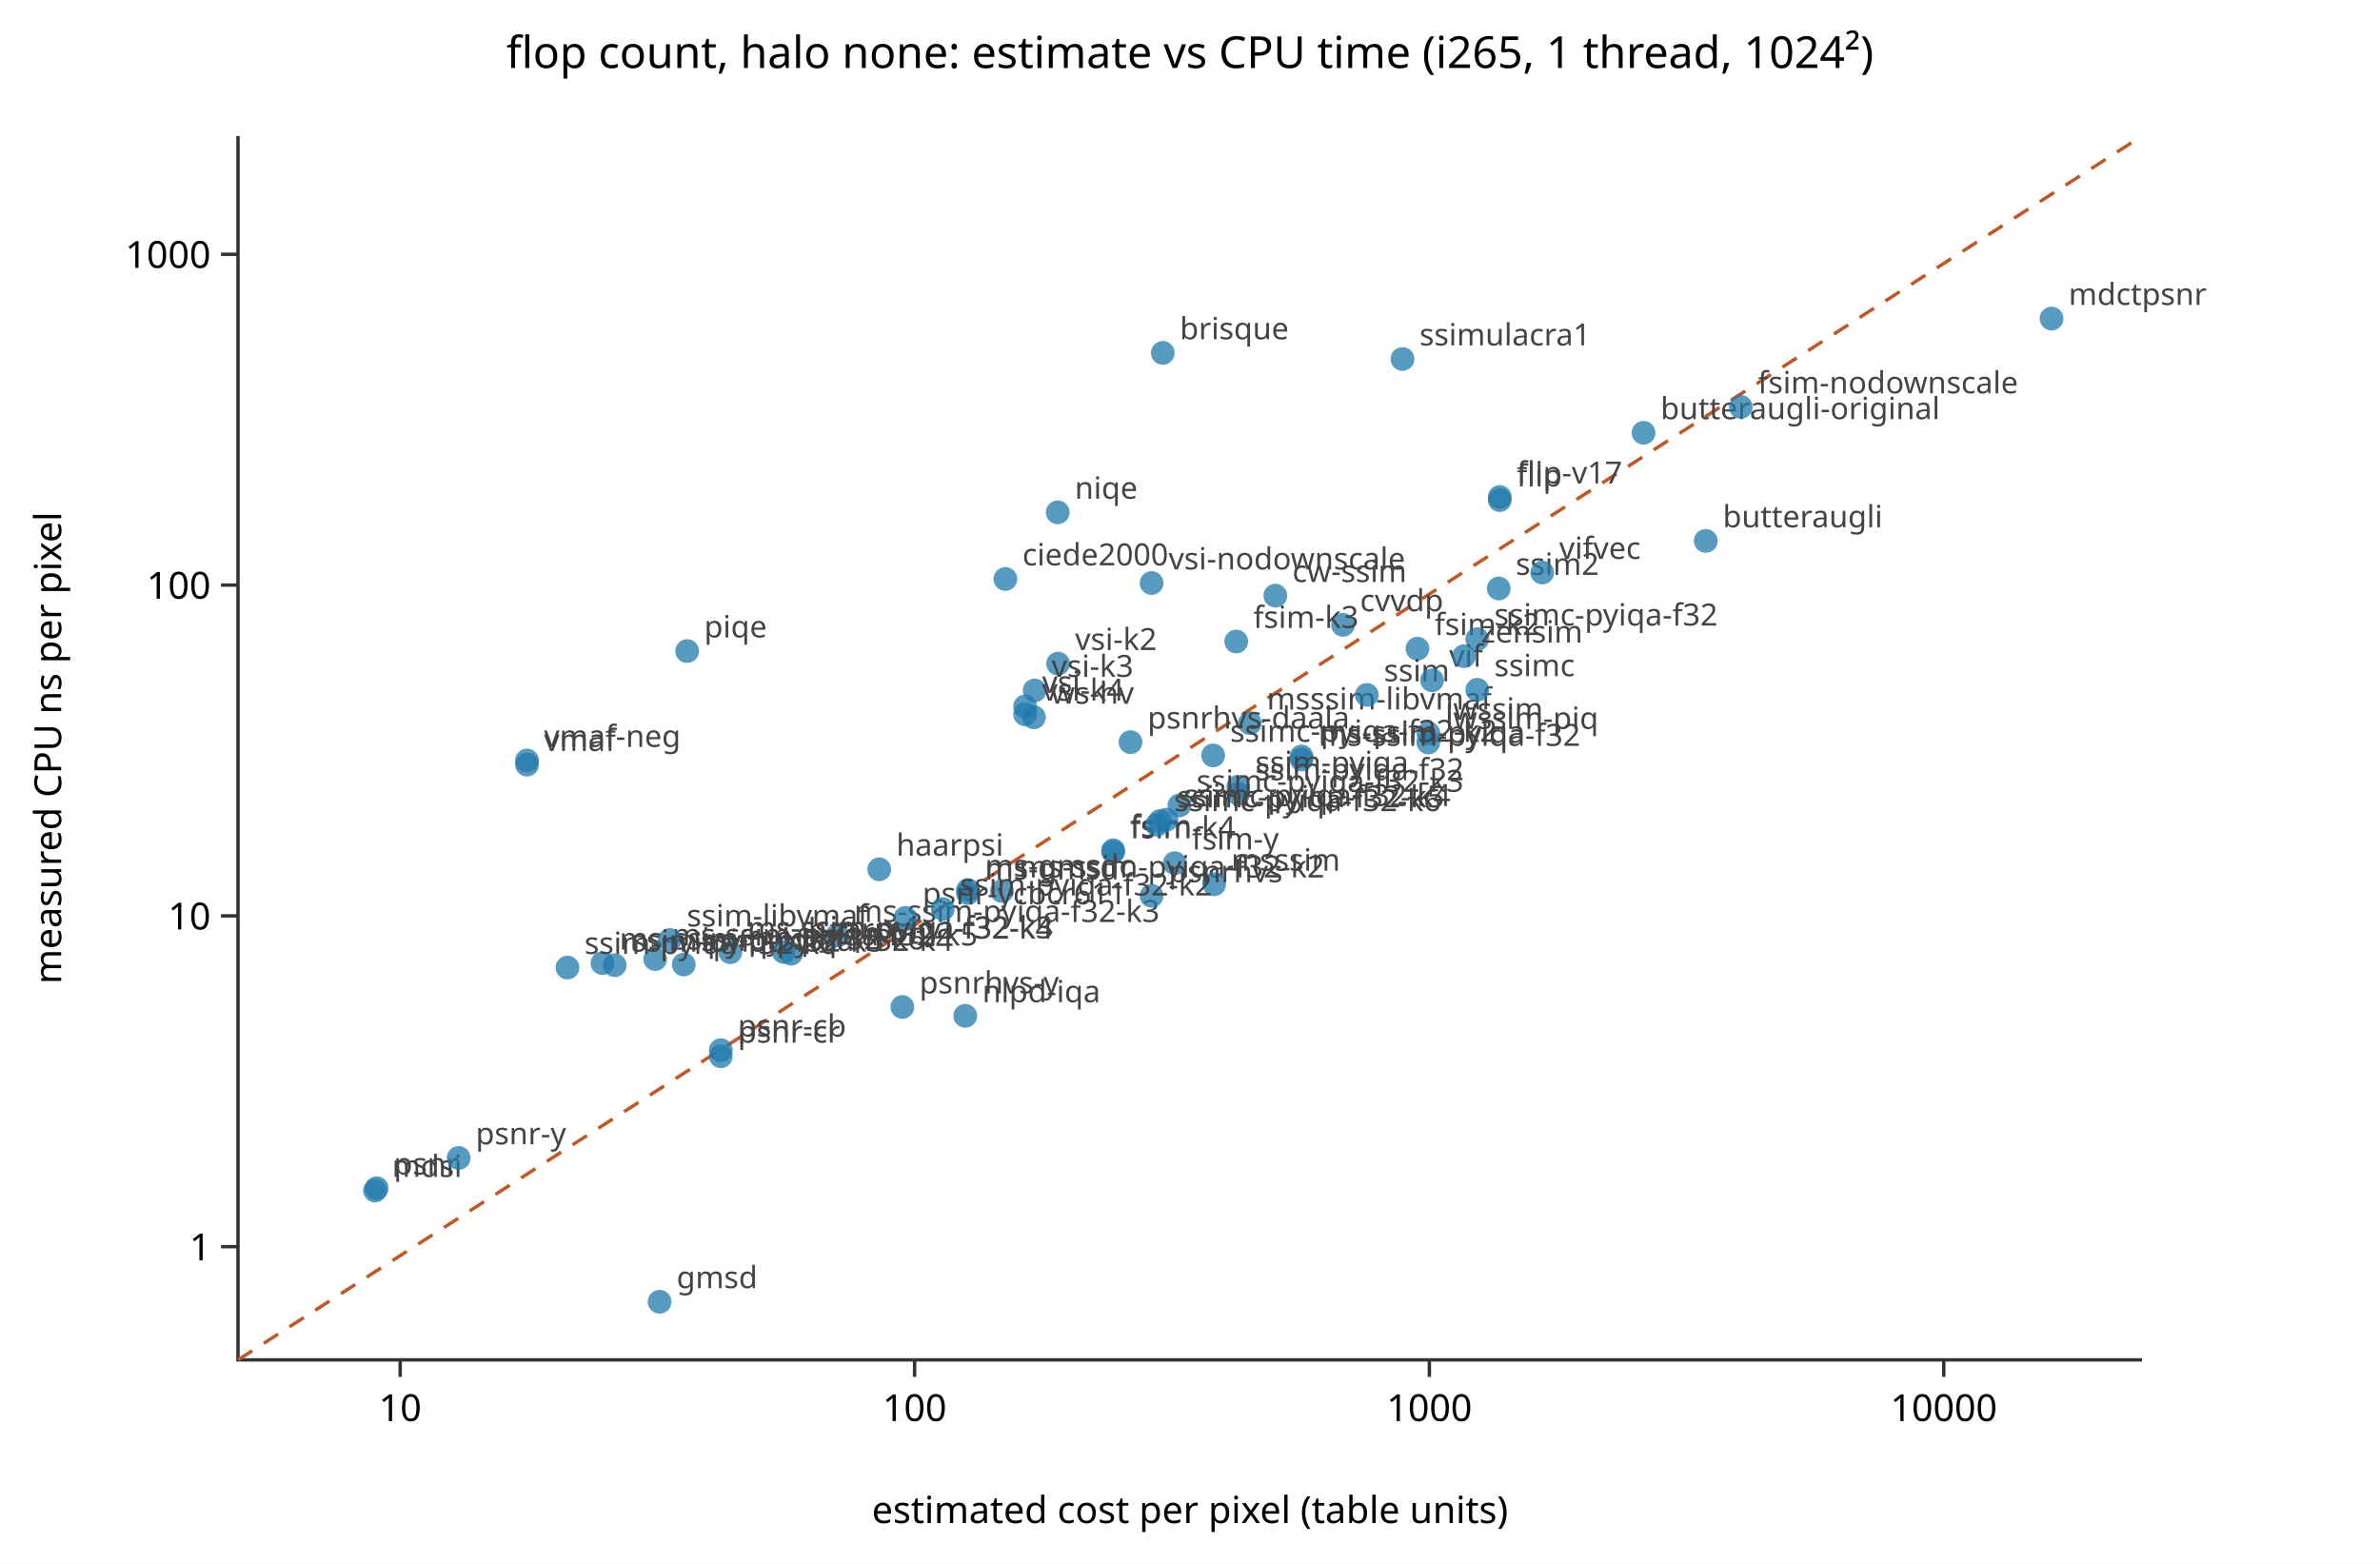
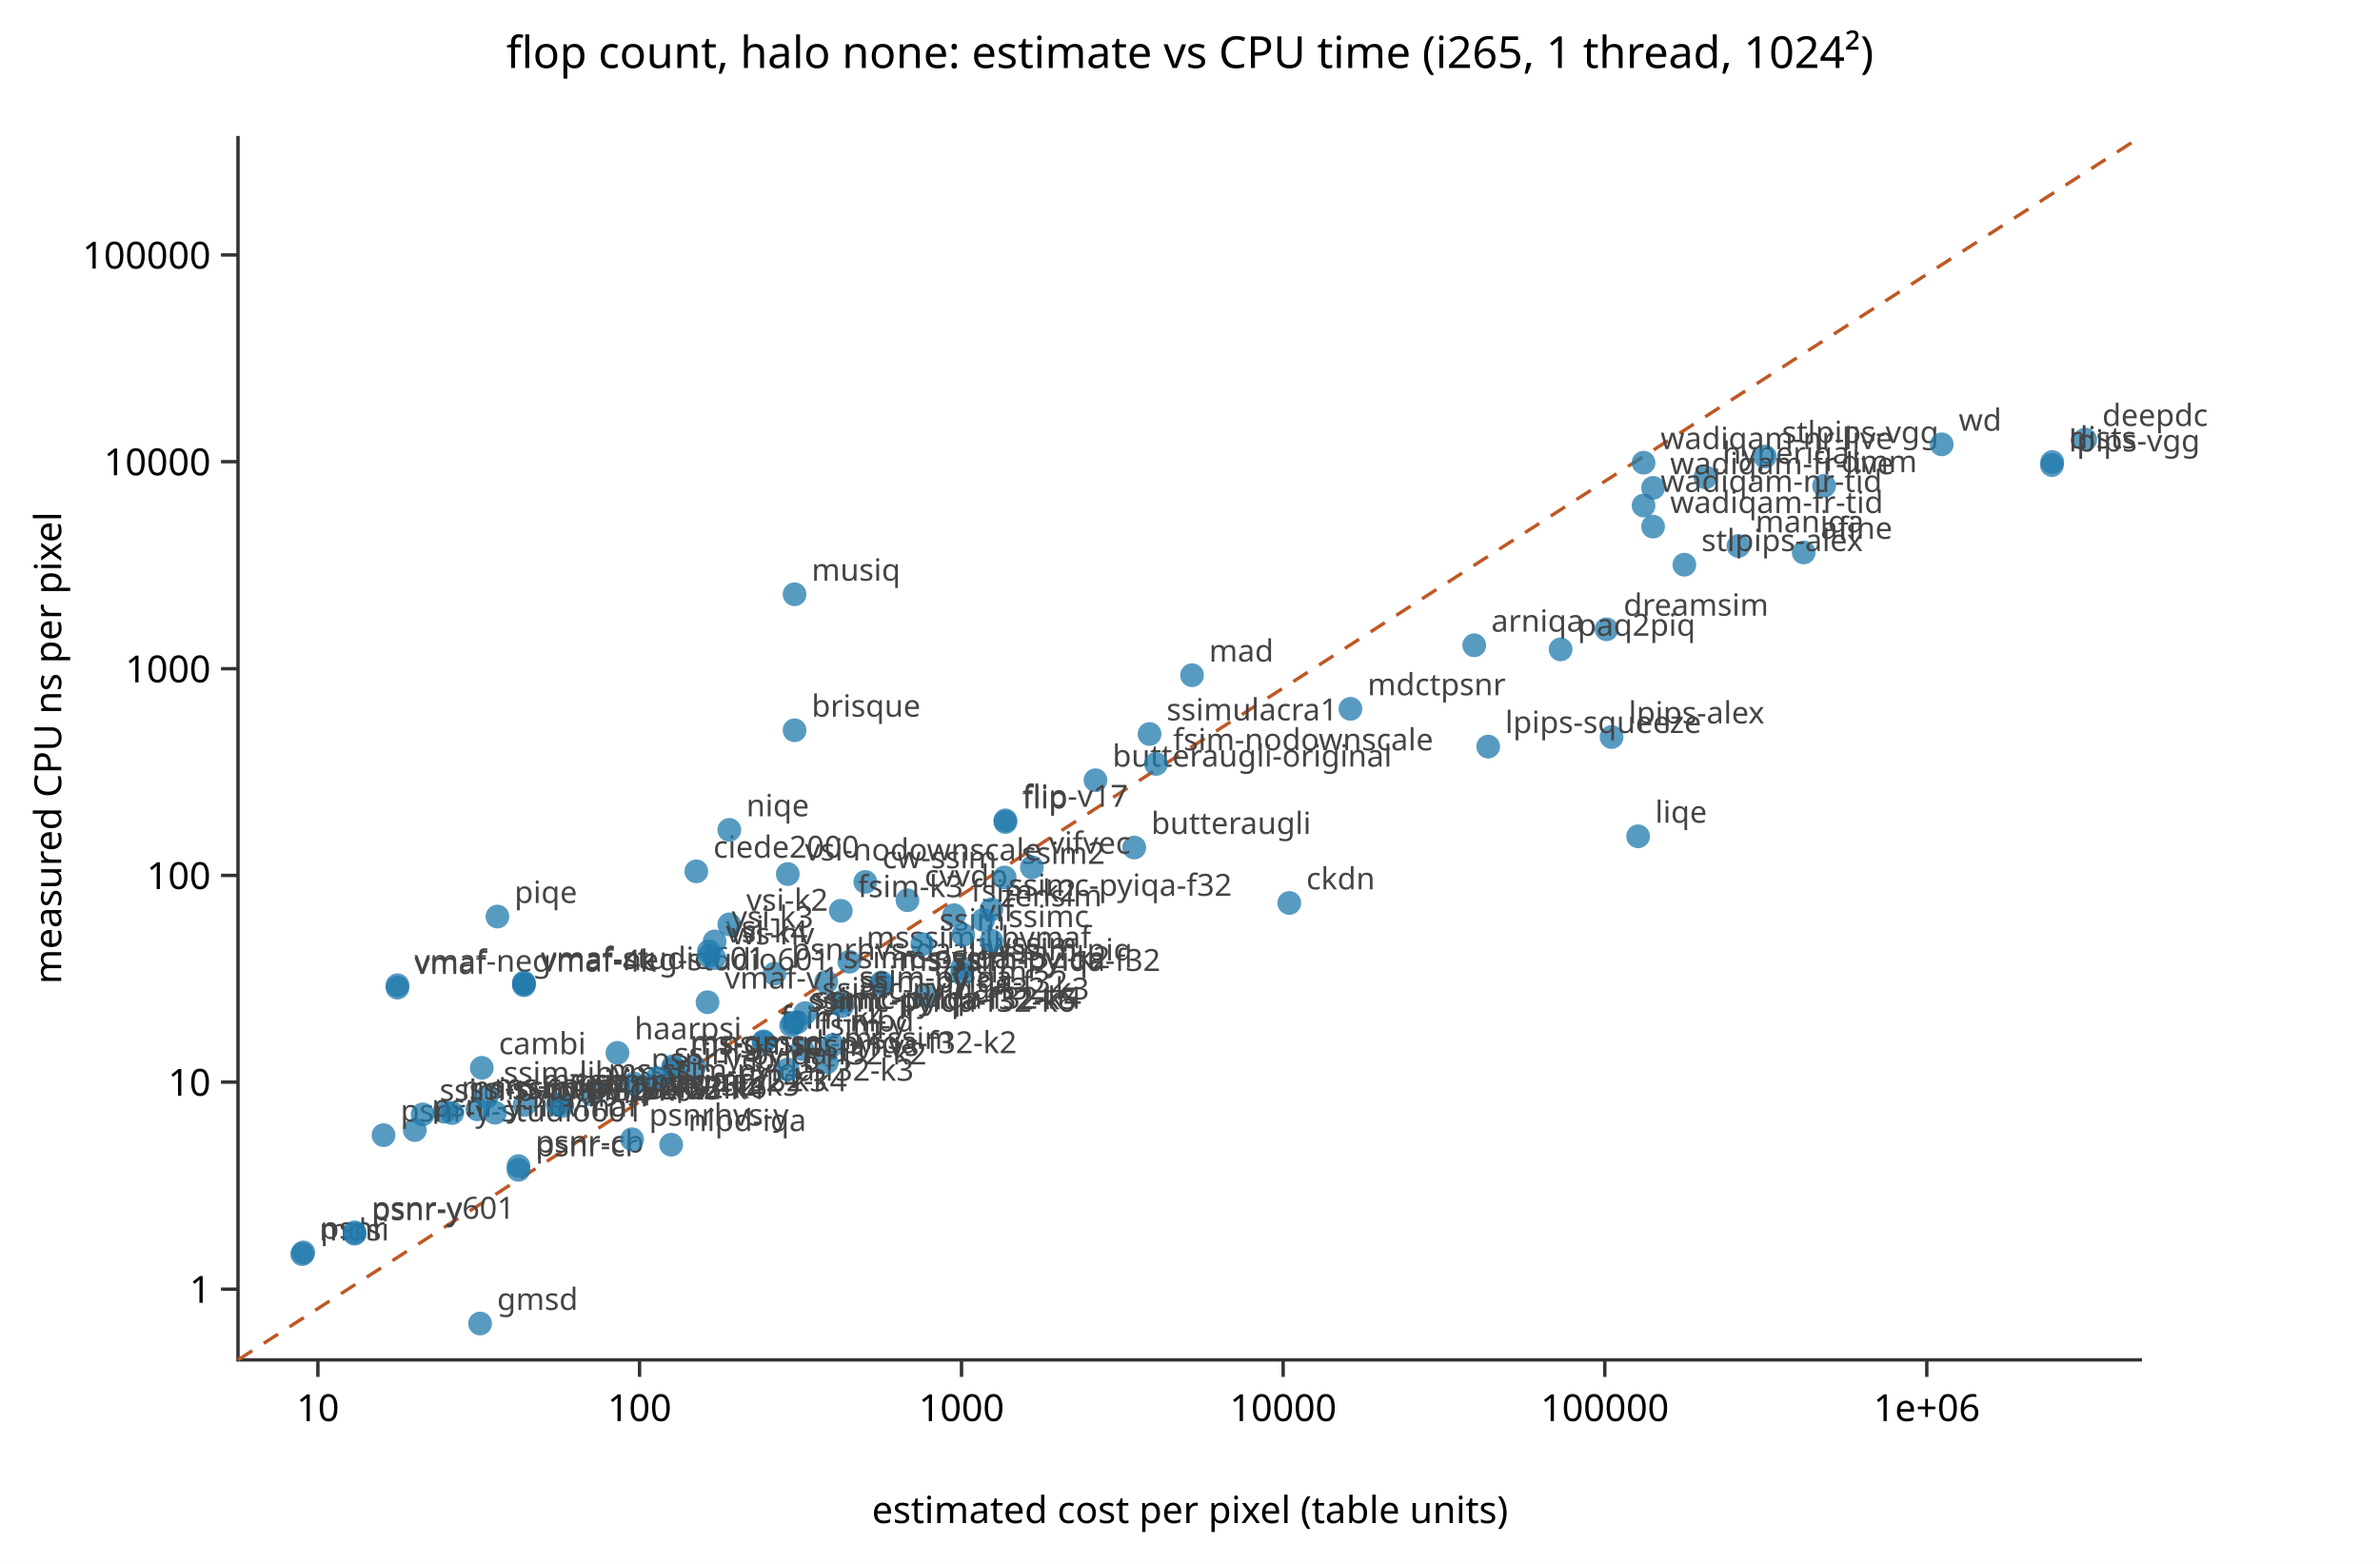
<svg xmlns="http://www.w3.org/2000/svg" viewBox="0 0 700 460" font-family="sans-serif" font-size="11">
  <rect width="700" height="460" fill="white" />
  <text x="350" y="20" text-anchor="middle" font-size="13">flop count, halo none: estimate vs CPU time (i265, 1 thread, 1024²)</text>
  <path d="M70 40V400H630" fill="none" stroke="#333" />
-   <path d="M117.7 400v5" stroke="#333" />
-   <text x="117.7" y="418" text-anchor="middle">10</text>
-   <path d="M269.0 400v5" stroke="#333" />
-   <text x="269.0" y="418" text-anchor="middle">100</text>
-   <path d="M420.4 400v5" stroke="#333" />
-   <text x="420.4" y="418" text-anchor="middle">1000</text>
-   <path d="M571.7 400v5" stroke="#333" />
-   <text x="571.7" y="418" text-anchor="middle">10000</text>
-   <path d="M65 366.7h5" stroke="#333" />
-   <text x="62" y="370.7" text-anchor="end">1</text>
-   <path d="M65 269.4h5" stroke="#333" />
-   <text x="62" y="273.4" text-anchor="end">10</text>
-   <path d="M65 172.1h5" stroke="#333" />
-   <text x="62" y="176.1" text-anchor="end">100</text>
-   <path d="M65 74.8h5" stroke="#333" />
-   <text x="62" y="78.8" text-anchor="end">1000</text>
+   <path d="M93.5 400v5" stroke="#333" />
+   <text x="93.5" y="418" text-anchor="middle">10</text>
+   <path d="M188.1 400v5" stroke="#333" />
+   <text x="188.1" y="418" text-anchor="middle">100</text>
+   <path d="M282.8 400v5" stroke="#333" />
+   <text x="282.8" y="418" text-anchor="middle">1000</text>
+   <path d="M377.4 400v5" stroke="#333" />
+   <text x="377.4" y="418" text-anchor="middle">10000</text>
+   <path d="M472.0 400v5" stroke="#333" />
+   <text x="472.0" y="418" text-anchor="middle">100000</text>
+   <path d="M566.7 400v5" stroke="#333" />
+   <text x="566.7" y="418" text-anchor="middle">1e+06</text>
+   <path d="M65 379.2h5" stroke="#333" />
+   <text x="62" y="383.2" text-anchor="end">1</text>
+   <path d="M65 318.3h5" stroke="#333" />
+   <text x="62" y="322.3" text-anchor="end">10</text>
+   <path d="M65 257.5h5" stroke="#333" />
+   <text x="62" y="261.5" text-anchor="end">100</text>
+   <path d="M65 196.7h5" stroke="#333" />
+   <text x="62" y="200.7" text-anchor="end">1000</text>
+   <path d="M65 135.8h5" stroke="#333" />
+   <text x="62" y="139.8" text-anchor="end">10000</text>
+   <path d="M65 75.0h5" stroke="#333" />
+   <text x="62" y="79.0" text-anchor="end">100000</text>
  <path d="M70.0 400.0L630.0 40.0" stroke="#bf5825" stroke-dasharray="5 4" />
-   <circle cx="342.0" cy="103.8" r="3.5" fill="#2179ac" fill-opacity=".75" />
-   <text x="347.0" y="99.8" font-size="9" fill="#444">brisque</text>
-   <circle cx="501.7" cy="159.1" r="3.5" fill="#2179ac" fill-opacity=".75" />
-   <text x="506.7" y="155.1" font-size="9" fill="#444">butteraugli</text>
-   <circle cx="483.4" cy="127.3" r="3.5" fill="#2179ac" fill-opacity=".75" />
-   <text x="488.4" y="123.3" font-size="9" fill="#444">butteraugli-original</text>
-   <circle cx="295.7" cy="170.3" r="3.5" fill="#2179ac" fill-opacity=".75" />
-   <text x="300.7" y="166.3" font-size="9" fill="#444">ciede2000</text>
-   <circle cx="395.0" cy="183.8" r="3.5" fill="#2179ac" fill-opacity=".75" />
-   <text x="400.0" y="179.8" font-size="9" fill="#444">cvvdp</text>
-   <circle cx="375.1" cy="175.2" r="3.5" fill="#2179ac" fill-opacity=".75" />
-   <text x="380.1" y="171.2" font-size="9" fill="#444">cw-ssim</text>
-   <circle cx="441.1" cy="147.1" r="3.5" fill="#2179ac" fill-opacity=".75" />
-   <text x="446.1" y="143.1" font-size="9" fill="#444">flip</text>
-   <circle cx="441.1" cy="146.2" r="3.5" fill="#2179ac" fill-opacity=".75" />
-   <text x="446.1" y="142.2" font-size="9" fill="#444">flip-v17</text>
-   <circle cx="327.4" cy="250.1" r="3.5" fill="#2179ac" fill-opacity=".75" />
-   <text x="332.4" y="246.1" font-size="9" fill="#444">fsim</text>
-   <circle cx="416.9" cy="190.8" r="3.5" fill="#2179ac" fill-opacity=".75" />
-   <text x="421.9" y="186.8" font-size="9" fill="#444">fsim-k2</text>
-   <circle cx="363.6" cy="188.7" r="3.5" fill="#2179ac" fill-opacity=".75" />
-   <text x="368.6" y="184.7" font-size="9" fill="#444">fsim-k3</text>
-   <circle cx="327.4" cy="250.6" r="3.5" fill="#2179ac" fill-opacity=".75" />
-   <text x="332.4" y="246.6" font-size="9" fill="#444">fsim-k4</text>
-   <circle cx="512.0" cy="119.7" r="3.5" fill="#2179ac" fill-opacity=".75" />
-   <text x="517.0" y="115.7" font-size="9" fill="#444">fsim-nodownscale</text>
-   <circle cx="345.5" cy="253.9" r="3.5" fill="#2179ac" fill-opacity=".75" />
-   <text x="350.5" y="249.9" font-size="9" fill="#444">fsim-y</text>
-   <circle cx="194.0" cy="382.9" r="3.5" fill="#2179ac" fill-opacity=".75" />
-   <text x="199.0" y="378.9" font-size="9" fill="#444">gmsd</text>
-   <circle cx="258.6" cy="255.7" r="3.5" fill="#2179ac" fill-opacity=".75" />
-   <text x="263.6" y="251.7" font-size="9" fill="#444">haarpsi</text>
-   <circle cx="232.7" cy="280.5" r="3.5" fill="#2179ac" fill-opacity=".75" />
-   <text x="237.7" y="276.5" font-size="9" fill="#444">haarpsi-y</text>
-   <circle cx="420.1" cy="215.7" r="3.5" fill="#2179ac" fill-opacity=".75" />
-   <text x="425.1" y="211.7" font-size="9" fill="#444">iwssim</text>
-   <circle cx="420.1" cy="218.4" r="3.5" fill="#2179ac" fill-opacity=".75" />
-   <text x="425.1" y="214.4" font-size="9" fill="#444">iwssim-piq</text>
-   <circle cx="603.4" cy="93.7" r="3.5" fill="#2179ac" fill-opacity=".75" />
-   <text x="608.4" y="89.7" font-size="9" fill="#444">mdctpsnr</text>
-   <circle cx="110.3" cy="350.2" r="3.5" fill="#2179ac" fill-opacity=".75" />
-   <text x="115.3" y="346.2" font-size="9" fill="#444">mdsi</text>
-   <circle cx="284.7" cy="262.7" r="3.5" fill="#2179ac" fill-opacity=".75" />
-   <text x="289.7" y="258.7" font-size="9" fill="#444">ms-gmsd</text>
-   <circle cx="284.7" cy="261.8" r="3.5" fill="#2179ac" fill-opacity=".75" />
-   <text x="289.7" y="257.8" font-size="9" fill="#444">ms-gmsdc</text>
-   <circle cx="382.8" cy="222.5" r="3.5" fill="#2179ac" fill-opacity=".75" />
-   <text x="387.8" y="218.5" font-size="9" fill="#444">ms-ssim-pyiqa</text>
-   <circle cx="382.8" cy="223.4" r="3.5" fill="#2179ac" fill-opacity=".75" />
-   <text x="387.8" y="219.4" font-size="9" fill="#444">ms-ssim-pyiqa-f32</text>
-   <circle cx="294.7" cy="262.1" r="3.5" fill="#2179ac" fill-opacity=".75" />
-   <text x="299.7" y="258.1" font-size="9" fill="#444">ms-ssim-pyiqa-f32-k2</text>
-   <circle cx="246.2" cy="275.2" r="3.5" fill="#2179ac" fill-opacity=".75" />
-   <text x="251.2" y="271.2" font-size="9" fill="#444">ms-ssim-pyiqa-f32-k3</text>
-   <circle cx="214.8" cy="280.1" r="3.5" fill="#2179ac" fill-opacity=".75" />
-   <text x="219.8" y="276.1" font-size="9" fill="#444">ms-ssim-pyiqa-f32-k4</text>
-   <circle cx="192.7" cy="282.1" r="3.5" fill="#2179ac" fill-opacity=".75" />
-   <text x="197.7" y="278.1" font-size="9" fill="#444">ms-ssim-pyiqa-f32-k5</text>
-   <circle cx="177.2" cy="283.3" r="3.5" fill="#2179ac" fill-opacity=".75" />
-   <text x="182.2" y="279.3" font-size="9" fill="#444">ms-ssim-pyiqa-f32-k6</text>
-   <circle cx="357.1" cy="260.1" r="3.5" fill="#2179ac" fill-opacity=".75" />
-   <text x="362.1" y="256.1" font-size="9" fill="#444">msssim</text>
-   <circle cx="367.6" cy="212.7" r="3.5" fill="#2179ac" fill-opacity=".75" />
-   <text x="372.6" y="208.7" font-size="9" fill="#444">msssim-libvmaf</text>
-   <circle cx="311.1" cy="150.7" r="3.5" fill="#2179ac" fill-opacity=".75" />
-   <text x="316.1" y="146.7" font-size="9" fill="#444">niqe</text>
-   <circle cx="283.9" cy="298.8" r="3.5" fill="#2179ac" fill-opacity=".75" />
-   <text x="288.9" y="294.8" font-size="9" fill="#444">nlpd-iqa</text>
-   <circle cx="202.1" cy="191.5" r="3.5" fill="#2179ac" fill-opacity=".75" />
-   <text x="207.1" y="187.5" font-size="9" fill="#444">piqe</text>
-   <circle cx="110.8" cy="349.5" r="3.5" fill="#2179ac" fill-opacity=".75" />
-   <text x="115.8" y="345.5" font-size="9" fill="#444">psnr</text>
-   <circle cx="212.0" cy="308.9" r="3.5" fill="#2179ac" fill-opacity=".75" />
-   <text x="217.0" y="304.9" font-size="9" fill="#444">psnr-cb</text>
-   <circle cx="212.0" cy="310.7" r="3.5" fill="#2179ac" fill-opacity=".75" />
-   <text x="217.0" y="306.7" font-size="9" fill="#444">psnr-cr</text>
-   <circle cx="134.9" cy="340.6" r="3.5" fill="#2179ac" fill-opacity=".75" />
-   <text x="139.9" y="336.6" font-size="9" fill="#444">psnr-y</text>
-   <circle cx="266.3" cy="270.0" r="3.5" fill="#2179ac" fill-opacity=".75" />
-   <text x="271.3" y="266.0" font-size="9" fill="#444">psnr-ycbcr611</text>
-   <circle cx="338.7" cy="263.5" r="3.5" fill="#2179ac" fill-opacity=".75" />
-   <text x="343.7" y="259.5" font-size="9" fill="#444">psnrhvs</text>
-   <circle cx="332.5" cy="218.3" r="3.5" fill="#2179ac" fill-opacity=".75" />
-   <text x="337.5" y="214.3" font-size="9" fill="#444">psnrhvs-daala</text>
-   <circle cx="265.4" cy="296.2" r="3.5" fill="#2179ac" fill-opacity=".75" />
-   <text x="270.4" y="292.2" font-size="9" fill="#444">psnrhvs-y</text>
-   <circle cx="402.0" cy="204.4" r="3.5" fill="#2179ac" fill-opacity=".75" />
-   <text x="407.0" y="200.4" font-size="9" fill="#444">ssim</text>
-   <circle cx="197.0" cy="276.5" r="3.5" fill="#2179ac" fill-opacity=".75" />
-   <text x="202.0" y="272.5" font-size="9" fill="#444">ssim-libvmaf</text>
-   <circle cx="364.2" cy="231.4" r="3.5" fill="#2179ac" fill-opacity=".75" />
-   <text x="369.2" y="227.4" font-size="9" fill="#444">ssim-pyiqa</text>
-   <circle cx="364.2" cy="233.5" r="3.5" fill="#2179ac" fill-opacity=".75" />
-   <text x="369.2" y="229.5" font-size="9" fill="#444">ssim-pyiqa-f32</text>
-   <circle cx="277.3" cy="267.4" r="3.5" fill="#2179ac" fill-opacity=".75" />
-   <text x="282.3" y="263.4" font-size="9" fill="#444">ssim-pyiqa-f32-k2</text>
-   <circle cx="230.5" cy="280.0" r="3.5" fill="#2179ac" fill-opacity=".75" />
-   <text x="235.5" y="276.0" font-size="9" fill="#444">ssim-pyiqa-f32-k3</text>
-   <circle cx="201.1" cy="283.7" r="3.5" fill="#2179ac" fill-opacity=".75" />
-   <text x="206.1" y="279.7" font-size="9" fill="#444">ssim-pyiqa-f32-k4</text>
-   <circle cx="180.8" cy="283.9" r="3.5" fill="#2179ac" fill-opacity=".75" />
-   <text x="185.8" y="279.9" font-size="9" fill="#444">ssim-pyiqa-f32-k5</text>
-   <circle cx="166.9" cy="284.6" r="3.5" fill="#2179ac" fill-opacity=".75" />
-   <text x="171.9" y="280.6" font-size="9" fill="#444">ssim-pyiqa-f32-k6</text>
-   <circle cx="440.8" cy="173.1" r="3.5" fill="#2179ac" fill-opacity=".75" />
-   <text x="445.8" y="169.1" font-size="9" fill="#444">ssim2</text>
-   <circle cx="434.5" cy="202.9" r="3.5" fill="#2179ac" fill-opacity=".75" />
-   <text x="439.5" y="198.9" font-size="9" fill="#444">ssimc</text>
-   <circle cx="434.5" cy="188.0" r="3.5" fill="#2179ac" fill-opacity=".75" />
-   <text x="439.5" y="184.0" font-size="9" fill="#444">ssimc-pyiqa-f32</text>
-   <circle cx="356.8" cy="222.2" r="3.5" fill="#2179ac" fill-opacity=".75" />
-   <text x="361.8" y="218.2" font-size="9" fill="#444">ssimc-pyiqa-f32-k2</text>
-   <circle cx="346.9" cy="236.9" r="3.5" fill="#2179ac" fill-opacity=".75" />
-   <text x="351.9" y="232.9" font-size="9" fill="#444">ssimc-pyiqa-f32-k3</text>
-   <circle cx="343.1" cy="241.1" r="3.5" fill="#2179ac" fill-opacity=".75" />
-   <text x="348.1" y="237.1" font-size="9" fill="#444">ssimc-pyiqa-f32-k4</text>
-   <circle cx="341.2" cy="241.5" r="3.5" fill="#2179ac" fill-opacity=".75" />
-   <text x="346.2" y="237.5" font-size="9" fill="#444">ssimc-pyiqa-f32-k5</text>
-   <circle cx="340.3" cy="242.6" r="3.5" fill="#2179ac" fill-opacity=".75" />
-   <text x="345.3" y="238.6" font-size="9" fill="#444">ssimc-pyiqa-f32-k6</text>
-   <circle cx="412.5" cy="105.6" r="3.5" fill="#2179ac" fill-opacity=".75" />
-   <text x="417.5" y="101.6" font-size="9" fill="#444">ssimulacra1</text>
-   <circle cx="421.2" cy="200.1" r="3.5" fill="#2179ac" fill-opacity=".75" />
-   <text x="426.2" y="196.1" font-size="9" fill="#444">vif</text>
-   <circle cx="453.6" cy="168.4" r="3.5" fill="#2179ac" fill-opacity=".75" />
-   <text x="458.6" y="164.4" font-size="9" fill="#444">vifvec</text>
-   <circle cx="155.0" cy="224.9" r="3.5" fill="#2179ac" fill-opacity=".75" />
-   <text x="160.0" y="220.9" font-size="9" fill="#444">vmaf</text>
-   <circle cx="155.0" cy="223.7" r="3.5" fill="#2179ac" fill-opacity=".75" />
-   <text x="160.0" y="219.7" font-size="9" fill="#444">vmaf-neg</text>
-   <circle cx="301.5" cy="207.8" r="3.5" fill="#2179ac" fill-opacity=".75" />
-   <text x="306.5" y="203.8" font-size="9" fill="#444">vsi</text>
-   <circle cx="311.2" cy="195.2" r="3.5" fill="#2179ac" fill-opacity=".75" />
-   <text x="316.2" y="191.2" font-size="9" fill="#444">vsi-k2</text>
-   <circle cx="304.3" cy="203.1" r="3.5" fill="#2179ac" fill-opacity=".75" />
-   <text x="309.3" y="199.1" font-size="9" fill="#444">vsi-k3</text>
-   <circle cx="301.5" cy="210.1" r="3.5" fill="#2179ac" fill-opacity=".75" />
-   <text x="306.5" y="206.1" font-size="9" fill="#444">vsi-k4</text>
-   <circle cx="338.7" cy="171.5" r="3.5" fill="#2179ac" fill-opacity=".75" />
-   <text x="343.7" y="167.5" font-size="9" fill="#444">vsi-nodownscale</text>
-   <circle cx="304.1" cy="211.0" r="3.5" fill="#2179ac" fill-opacity=".75" />
-   <text x="309.1" y="207.0" font-size="9" fill="#444">ws-hv</text>
-   <circle cx="430.6" cy="193.0" r="3.5" fill="#2179ac" fill-opacity=".75" />
-   <text x="435.6" y="189.0" font-size="9" fill="#444">zensim</text>
+   <circle cx="530.5" cy="162.5" r="3.5" fill="#2179ac" fill-opacity=".75" />
+   <text x="535.5" y="158.5" font-size="9" fill="#444">afine</text>
+   <circle cx="433.6" cy="189.8" r="3.5" fill="#2179ac" fill-opacity=".75" />
+   <text x="438.6" y="185.8" font-size="9" fill="#444">arniqa</text>
+   <circle cx="233.7" cy="214.8" r="3.5" fill="#2179ac" fill-opacity=".75" />
+   <text x="238.7" y="210.8" font-size="9" fill="#444">brisque</text>
+   <circle cx="333.6" cy="249.3" r="3.5" fill="#2179ac" fill-opacity=".75" />
+   <text x="338.6" y="245.3" font-size="9" fill="#444">butteraugli</text>
+   <circle cx="322.2" cy="229.5" r="3.5" fill="#2179ac" fill-opacity=".75" />
+   <text x="327.2" y="225.5" font-size="9" fill="#444">butteraugli-original</text>
+   <circle cx="141.7" cy="314.1" r="3.5" fill="#2179ac" fill-opacity=".75" />
+   <text x="146.7" y="310.1" font-size="9" fill="#444">cambi</text>
+   <circle cx="204.8" cy="256.3" r="3.5" fill="#2179ac" fill-opacity=".75" />
+   <text x="209.8" y="252.3" font-size="9" fill="#444">ciede2000</text>
+   <circle cx="379.2" cy="265.6" r="3.5" fill="#2179ac" fill-opacity=".75" />
+   <text x="384.2" y="261.6" font-size="9" fill="#444">ckdn</text>
+   <circle cx="266.9" cy="264.8" r="3.5" fill="#2179ac" fill-opacity=".75" />
+   <text x="271.9" y="260.8" font-size="9" fill="#444">cvvdp</text>
+   <circle cx="254.5" cy="259.4" r="3.5" fill="#2179ac" fill-opacity=".75" />
+   <text x="259.5" y="255.4" font-size="9" fill="#444">cw-ssim</text>
+   <circle cx="613.3" cy="129.3" r="3.5" fill="#2179ac" fill-opacity=".75" />
+   <text x="618.3" y="125.3" font-size="9" fill="#444">deepdc</text>
+   <circle cx="603.6" cy="135.9" r="3.5" fill="#2179ac" fill-opacity=".75" />
+   <text x="608.6" y="131.9" font-size="9" fill="#444">dists</text>
+   <circle cx="536.5" cy="142.9" r="3.5" fill="#2179ac" fill-opacity=".75" />
+   <text x="541.5" y="138.9" font-size="9" fill="#444">dmm</text>
+   <circle cx="472.5" cy="185.1" r="3.5" fill="#2179ac" fill-opacity=".75" />
+   <text x="477.5" y="181.1" font-size="9" fill="#444">dreamsim</text>
+   <circle cx="272.2" cy="293.0" r="3.5" fill="#2179ac" fill-opacity=".75" />
+   <text x="277.2" y="289.0" font-size="9" fill="#444">dssim</text>
+   <circle cx="295.7" cy="241.8" r="3.5" fill="#2179ac" fill-opacity=".75" />
+   <text x="300.7" y="237.8" font-size="9" fill="#444">flip</text>
+   <circle cx="295.7" cy="241.3" r="3.5" fill="#2179ac" fill-opacity=".75" />
+   <text x="300.7" y="237.3" font-size="9" fill="#444">flip-v17</text>
+   <circle cx="224.6" cy="306.3" r="3.5" fill="#2179ac" fill-opacity=".75" />
+   <text x="229.6" y="302.3" font-size="9" fill="#444">fsim</text>
+   <circle cx="280.6" cy="269.2" r="3.5" fill="#2179ac" fill-opacity=".75" />
+   <text x="285.6" y="265.2" font-size="9" fill="#444">fsim-k2</text>
+   <circle cx="247.3" cy="267.9" r="3.5" fill="#2179ac" fill-opacity=".75" />
+   <text x="252.3" y="263.9" font-size="9" fill="#444">fsim-k3</text>
+   <circle cx="224.6" cy="306.6" r="3.5" fill="#2179ac" fill-opacity=".75" />
+   <text x="229.6" y="302.6" font-size="9" fill="#444">fsim-k4</text>
+   <circle cx="340.0" cy="224.7" r="3.5" fill="#2179ac" fill-opacity=".75" />
+   <text x="345.0" y="220.7" font-size="9" fill="#444">fsim-nodownscale</text>
+   <circle cx="236.0" cy="308.6" r="3.5" fill="#2179ac" fill-opacity=".75" />
+   <text x="241.0" y="304.6" font-size="9" fill="#444">fsim-y</text>
+   <circle cx="141.2" cy="389.3" r="3.5" fill="#2179ac" fill-opacity=".75" />
+   <text x="146.2" y="385.3" font-size="9" fill="#444">gmsd</text>
+   <circle cx="181.6" cy="309.7" r="3.5" fill="#2179ac" fill-opacity=".75" />
+   <text x="186.6" y="305.7" font-size="9" fill="#444">haarpsi</text>
+   <circle cx="165.4" cy="325.3" r="3.5" fill="#2179ac" fill-opacity=".75" />
+   <text x="170.4" y="321.3" font-size="9" fill="#444">haarpsi-y</text>
+   <circle cx="501.6" cy="140.4" r="3.5" fill="#2179ac" fill-opacity=".75" />
+   <text x="506.6" y="136.4" font-size="9" fill="#444">hyperiqa</text>
+   <circle cx="283.0" cy="284.7" r="3.5" fill="#2179ac" fill-opacity=".75" />
+   <text x="288.0" y="280.7" font-size="9" fill="#444">iwssim</text>
+   <circle cx="283.0" cy="286.5" r="3.5" fill="#2179ac" fill-opacity=".75" />
+   <text x="288.0" y="282.5" font-size="9" fill="#444">iwssim-piq</text>
+   <circle cx="481.8" cy="246.0" r="3.5" fill="#2179ac" fill-opacity=".75" />
+   <text x="486.8" y="242.0" font-size="9" fill="#444">liqe</text>
+   <circle cx="474.0" cy="216.8" r="3.5" fill="#2179ac" fill-opacity=".75" />
+   <text x="479.0" y="212.8" font-size="9" fill="#444">lpips-alex</text>
+   <circle cx="437.7" cy="219.6" r="3.5" fill="#2179ac" fill-opacity=".75" />
+   <text x="442.7" y="215.6" font-size="9" fill="#444">lpips-squeeze</text>
+   <circle cx="603.5" cy="136.8" r="3.5" fill="#2179ac" fill-opacity=".75" />
+   <text x="608.5" y="132.8" font-size="9" fill="#444">lpips-vgg</text>
+   <circle cx="350.6" cy="198.6" r="3.5" fill="#2179ac" fill-opacity=".75" />
+   <text x="355.6" y="194.6" font-size="9" fill="#444">mad</text>
+   <circle cx="511.3" cy="160.6" r="3.5" fill="#2179ac" fill-opacity=".75" />
+   <text x="516.3" y="156.6" font-size="9" fill="#444">maniqa</text>
+   <circle cx="397.2" cy="208.5" r="3.5" fill="#2179ac" fill-opacity=".75" />
+   <text x="402.2" y="204.5" font-size="9" fill="#444">mdctpsnr</text>
+   <circle cx="88.9" cy="368.9" r="3.5" fill="#2179ac" fill-opacity=".75" />
+   <text x="93.9" y="364.9" font-size="9" fill="#444">mdsi</text>
+   <circle cx="198.0" cy="314.2" r="3.5" fill="#2179ac" fill-opacity=".75" />
+   <text x="203.0" y="310.2" font-size="9" fill="#444">ms-gmsd</text>
+   <circle cx="198.0" cy="313.6" r="3.5" fill="#2179ac" fill-opacity=".75" />
+   <text x="203.0" y="309.6" font-size="9" fill="#444">ms-gmsdc</text>
+   <circle cx="259.3" cy="289.0" r="3.5" fill="#2179ac" fill-opacity=".75" />
+   <text x="264.3" y="285.0" font-size="9" fill="#444">ms-ssim-pyiqa</text>
+   <circle cx="259.3" cy="289.6" r="3.5" fill="#2179ac" fill-opacity=".75" />
+   <text x="264.3" y="285.6" font-size="9" fill="#444">ms-ssim-pyiqa-f32</text>
+   <circle cx="204.2" cy="313.8" r="3.5" fill="#2179ac" fill-opacity=".75" />
+   <text x="209.2" y="309.8" font-size="9" fill="#444">ms-ssim-pyiqa-f32-k2</text>
+   <circle cx="173.9" cy="321.9" r="3.5" fill="#2179ac" fill-opacity=".75" />
+   <text x="178.9" y="317.9" font-size="9" fill="#444">ms-ssim-pyiqa-f32-k3</text>
+   <circle cx="154.3" cy="325.0" r="3.5" fill="#2179ac" fill-opacity=".75" />
+   <text x="159.3" y="321.0" font-size="9" fill="#444">ms-ssim-pyiqa-f32-k4</text>
+   <circle cx="140.4" cy="326.3" r="3.5" fill="#2179ac" fill-opacity=".75" />
+   <text x="145.4" y="322.3" font-size="9" fill="#444">ms-ssim-pyiqa-f32-k5</text>
+   <circle cx="130.7" cy="327.0" r="3.5" fill="#2179ac" fill-opacity=".75" />
+   <text x="135.7" y="323.0" font-size="9" fill="#444">ms-ssim-pyiqa-f32-k6</text>
+   <circle cx="243.2" cy="312.5" r="3.5" fill="#2179ac" fill-opacity=".75" />
+   <text x="248.2" y="308.5" font-size="9" fill="#444">msssim</text>
+   <circle cx="249.8" cy="282.9" r="3.5" fill="#2179ac" fill-opacity=".75" />
+   <text x="254.8" y="278.9" font-size="9" fill="#444">msssim-libvmaf</text>
+   <circle cx="233.7" cy="174.8" r="3.5" fill="#2179ac" fill-opacity=".75" />
+   <text x="238.7" y="170.8" font-size="9" fill="#444">musiq</text>
+   <circle cx="214.5" cy="244.1" r="3.5" fill="#2179ac" fill-opacity=".75" />
+   <text x="219.5" y="240.1" font-size="9" fill="#444">niqe</text>
+   <circle cx="244.9" cy="307.4" r="3.5" fill="#2179ac" fill-opacity=".75" />
+   <text x="249.9" y="303.4" font-size="9" fill="#444">nlpd</text>
+   <circle cx="197.4" cy="336.7" r="3.5" fill="#2179ac" fill-opacity=".75" />
+   <text x="202.4" y="332.7" font-size="9" fill="#444">nlpd-iqa</text>
+   <circle cx="459.0" cy="191.0" r="3.5" fill="#2179ac" fill-opacity=".75" />
+   <text x="464.0" y="187.0" font-size="9" fill="#444">paq2piq</text>
+   <circle cx="146.3" cy="269.6" r="3.5" fill="#2179ac" fill-opacity=".75" />
+   <text x="151.3" y="265.6" font-size="9" fill="#444">piqe</text>
+   <circle cx="89.2" cy="368.4" r="3.5" fill="#2179ac" fill-opacity=".75" />
+   <text x="94.2" y="364.4" font-size="9" fill="#444">psnr</text>
+   <circle cx="152.5" cy="343.0" r="3.5" fill="#2179ac" fill-opacity=".75" />
+   <text x="157.5" y="339.0" font-size="9" fill="#444">psnr-cb</text>
+   <circle cx="152.5" cy="344.1" r="3.5" fill="#2179ac" fill-opacity=".75" />
+   <text x="157.5" y="340.1" font-size="9" fill="#444">psnr-cr</text>
+   <circle cx="104.3" cy="362.9" r="3.5" fill="#2179ac" fill-opacity=".75" />
+   <text x="109.3" y="358.9" font-size="9" fill="#444">psnr-y</text>
+   <circle cx="122.0" cy="332.4" r="3.5" fill="#2179ac" fill-opacity=".75" />
+   <text x="127.0" y="328.4" font-size="9" fill="#444">psnr-y-libvmaf</text>
+   <circle cx="112.8" cy="333.9" r="3.5" fill="#2179ac" fill-opacity=".75" />
+   <text x="117.8" y="329.9" font-size="9" fill="#444">psnr-y-studio601</text>
+   <circle cx="104.3" cy="362.5" r="3.5" fill="#2179ac" fill-opacity=".75" />
+   <text x="109.3" y="358.5" font-size="9" fill="#444">psnr-y601</text>
+   <circle cx="186.5" cy="318.7" r="3.5" fill="#2179ac" fill-opacity=".75" />
+   <text x="191.5" y="314.7" font-size="9" fill="#444">psnr-ycbcr611</text>
+   <circle cx="231.7" cy="314.6" r="3.5" fill="#2179ac" fill-opacity=".75" />
+   <text x="236.7" y="310.6" font-size="9" fill="#444">psnrhvs</text>
+   <circle cx="227.8" cy="286.4" r="3.5" fill="#2179ac" fill-opacity=".75" />
+   <text x="232.8" y="282.4" font-size="9" fill="#444">psnrhvs-daala</text>
+   <circle cx="185.9" cy="335.1" r="3.5" fill="#2179ac" fill-opacity=".75" />
+   <text x="190.9" y="331.1" font-size="9" fill="#444">psnrhvs-y</text>
+   <circle cx="271.3" cy="277.7" r="3.5" fill="#2179ac" fill-opacity=".75" />
+   <text x="276.3" y="273.7" font-size="9" fill="#444">ssim</text>
+   <circle cx="143.1" cy="322.7" r="3.5" fill="#2179ac" fill-opacity=".75" />
+   <text x="148.1" y="318.7" font-size="9" fill="#444">ssim-libvmaf</text>
+   <circle cx="247.7" cy="294.6" r="3.5" fill="#2179ac" fill-opacity=".75" />
+   <text x="252.7" y="290.6" font-size="9" fill="#444">ssim-pyiqa</text>
+   <circle cx="247.7" cy="295.9" r="3.5" fill="#2179ac" fill-opacity=".75" />
+   <text x="252.7" y="291.9" font-size="9" fill="#444">ssim-pyiqa-f32</text>
+   <circle cx="193.3" cy="317.1" r="3.5" fill="#2179ac" fill-opacity=".75" />
+   <text x="198.3" y="313.1" font-size="9" fill="#444">ssim-pyiqa-f32-k2</text>
+   <circle cx="164.0" cy="325.0" r="3.5" fill="#2179ac" fill-opacity=".75" />
+   <text x="169.0" y="321.0" font-size="9" fill="#444">ssim-pyiqa-f32-k3</text>
+   <circle cx="145.6" cy="327.3" r="3.5" fill="#2179ac" fill-opacity=".75" />
+   <text x="150.6" y="323.3" font-size="9" fill="#444">ssim-pyiqa-f32-k4</text>
+   <circle cx="133.0" cy="327.4" r="3.5" fill="#2179ac" fill-opacity=".75" />
+   <text x="138.0" y="323.4" font-size="9" fill="#444">ssim-pyiqa-f32-k5</text>
+   <circle cx="124.3" cy="327.8" r="3.5" fill="#2179ac" fill-opacity=".75" />
+   <text x="129.3" y="323.8" font-size="9" fill="#444">ssim-pyiqa-f32-k6</text>
+   <circle cx="295.5" cy="258.1" r="3.5" fill="#2179ac" fill-opacity=".75" />
+   <text x="300.5" y="254.1" font-size="9" fill="#444">ssim2</text>
+   <circle cx="291.6" cy="276.7" r="3.5" fill="#2179ac" fill-opacity=".75" />
+   <text x="296.6" y="272.7" font-size="9" fill="#444">ssimc</text>
+   <circle cx="291.6" cy="267.5" r="3.5" fill="#2179ac" fill-opacity=".75" />
+   <text x="296.6" y="263.5" font-size="9" fill="#444">ssimc-pyiqa-f32</text>
+   <circle cx="243.0" cy="288.8" r="3.5" fill="#2179ac" fill-opacity=".75" />
+   <text x="248.0" y="284.8" font-size="9" fill="#444">ssimc-pyiqa-f32-k2</text>
+   <circle cx="236.8" cy="298.0" r="3.5" fill="#2179ac" fill-opacity=".75" />
+   <text x="241.8" y="294.0" font-size="9" fill="#444">ssimc-pyiqa-f32-k3</text>
+   <circle cx="234.5" cy="300.7" r="3.5" fill="#2179ac" fill-opacity=".75" />
+   <text x="239.5" y="296.7" font-size="9" fill="#444">ssimc-pyiqa-f32-k4</text>
+   <circle cx="233.3" cy="300.9" r="3.5" fill="#2179ac" fill-opacity=".75" />
+   <text x="238.3" y="296.9" font-size="9" fill="#444">ssimc-pyiqa-f32-k5</text>
+   <circle cx="232.7" cy="301.6" r="3.5" fill="#2179ac" fill-opacity=".75" />
+   <text x="237.7" y="297.6" font-size="9" fill="#444">ssimc-pyiqa-f32-k6</text>
+   <circle cx="338.1" cy="215.9" r="3.5" fill="#2179ac" fill-opacity=".75" />
+   <text x="343.1" y="211.9" font-size="9" fill="#444">ssimulacra1</text>
+   <circle cx="495.4" cy="166.1" r="3.5" fill="#2179ac" fill-opacity=".75" />
+   <text x="500.4" y="162.1" font-size="9" fill="#444">stlpips-alex</text>
+   <circle cx="519.1" cy="134.3" r="3.5" fill="#2179ac" fill-opacity=".75" />
+   <text x="524.1" y="130.3" font-size="9" fill="#444">stlpips-vgg</text>
+   <circle cx="283.3" cy="275.0" r="3.5" fill="#2179ac" fill-opacity=".75" />
+   <text x="288.3" y="271.0" font-size="9" fill="#444">vif</text>
+   <circle cx="303.5" cy="255.1" r="3.5" fill="#2179ac" fill-opacity=".75" />
+   <text x="308.5" y="251.1" font-size="9" fill="#444">vifvec</text>
+   <circle cx="116.9" cy="290.5" r="3.5" fill="#2179ac" fill-opacity=".75" />
+   <text x="121.9" y="286.5" font-size="9" fill="#444">vmaf</text>
+   <circle cx="154.1" cy="289.8" r="3.5" fill="#2179ac" fill-opacity=".75" />
+   <text x="159.1" y="285.8" font-size="9" fill="#444">vmaf-4k</text>
+   <circle cx="116.9" cy="289.8" r="3.5" fill="#2179ac" fill-opacity=".75" />
+   <text x="121.9" y="285.8" font-size="9" fill="#444">vmaf-neg</text>
+   <circle cx="154.1" cy="289.4" r="3.5" fill="#2179ac" fill-opacity=".75" />
+   <text x="159.1" y="285.4" font-size="9" fill="#444">vmaf-neg-studio601</text>
+   <circle cx="154.1" cy="289.0" r="3.5" fill="#2179ac" fill-opacity=".75" />
+   <text x="159.1" y="285.0" font-size="9" fill="#444">vmaf-studio601</text>
+   <circle cx="208.1" cy="294.8" r="3.5" fill="#2179ac" fill-opacity=".75" />
+   <text x="213.1" y="290.8" font-size="9" fill="#444">vmaf-v1</text>
+   <circle cx="208.5" cy="279.8" r="3.5" fill="#2179ac" fill-opacity=".75" />
+   <text x="213.5" y="275.8" font-size="9" fill="#444">vsi</text>
+   <circle cx="214.5" cy="271.9" r="3.5" fill="#2179ac" fill-opacity=".75" />
+   <text x="219.5" y="267.9" font-size="9" fill="#444">vsi-k2</text>
+   <circle cx="210.2" cy="276.9" r="3.5" fill="#2179ac" fill-opacity=".75" />
+   <text x="215.2" y="272.9" font-size="9" fill="#444">vsi-k3</text>
+   <circle cx="208.5" cy="281.2" r="3.5" fill="#2179ac" fill-opacity=".75" />
+   <text x="213.5" y="277.2" font-size="9" fill="#444">vsi-k4</text>
+   <circle cx="231.7" cy="257.1" r="3.5" fill="#2179ac" fill-opacity=".75" />
+   <text x="236.7" y="253.1" font-size="9" fill="#444">vsi-nodownscale</text>
+   <circle cx="486.2" cy="143.5" r="3.5" fill="#2179ac" fill-opacity=".75" />
+   <text x="491.2" y="139.5" font-size="9" fill="#444">wadiqam-fr-live</text>
+   <circle cx="486.2" cy="154.9" r="3.5" fill="#2179ac" fill-opacity=".75" />
+   <text x="491.2" y="150.9" font-size="9" fill="#444">wadiqam-fr-tid</text>
+   <circle cx="483.4" cy="136.1" r="3.5" fill="#2179ac" fill-opacity=".75" />
+   <text x="488.4" y="132.1" font-size="9" fill="#444">wadiqam-nr-live</text>
+   <circle cx="483.4" cy="148.7" r="3.5" fill="#2179ac" fill-opacity=".75" />
+   <text x="488.4" y="144.7" font-size="9" fill="#444">wadiqam-nr-tid</text>
+   <circle cx="571.1" cy="130.7" r="3.5" fill="#2179ac" fill-opacity=".75" />
+   <text x="576.1" y="126.7" font-size="9" fill="#444">wd</text>
+   <circle cx="210.1" cy="281.8" r="3.5" fill="#2179ac" fill-opacity=".75" />
+   <text x="215.1" y="277.8" font-size="9" fill="#444">ws-hv</text>
+   <circle cx="289.2" cy="270.6" r="3.5" fill="#2179ac" fill-opacity=".75" />
+   <text x="294.2" y="266.6" font-size="9" fill="#444">zensim</text>
  <text x="350" y="448" text-anchor="middle">estimated cost per pixel (table units)</text>
  <text x="18" y="220" text-anchor="middle" transform="rotate(-90 18 220)">measured CPU ns per pixel</text>
</svg>
